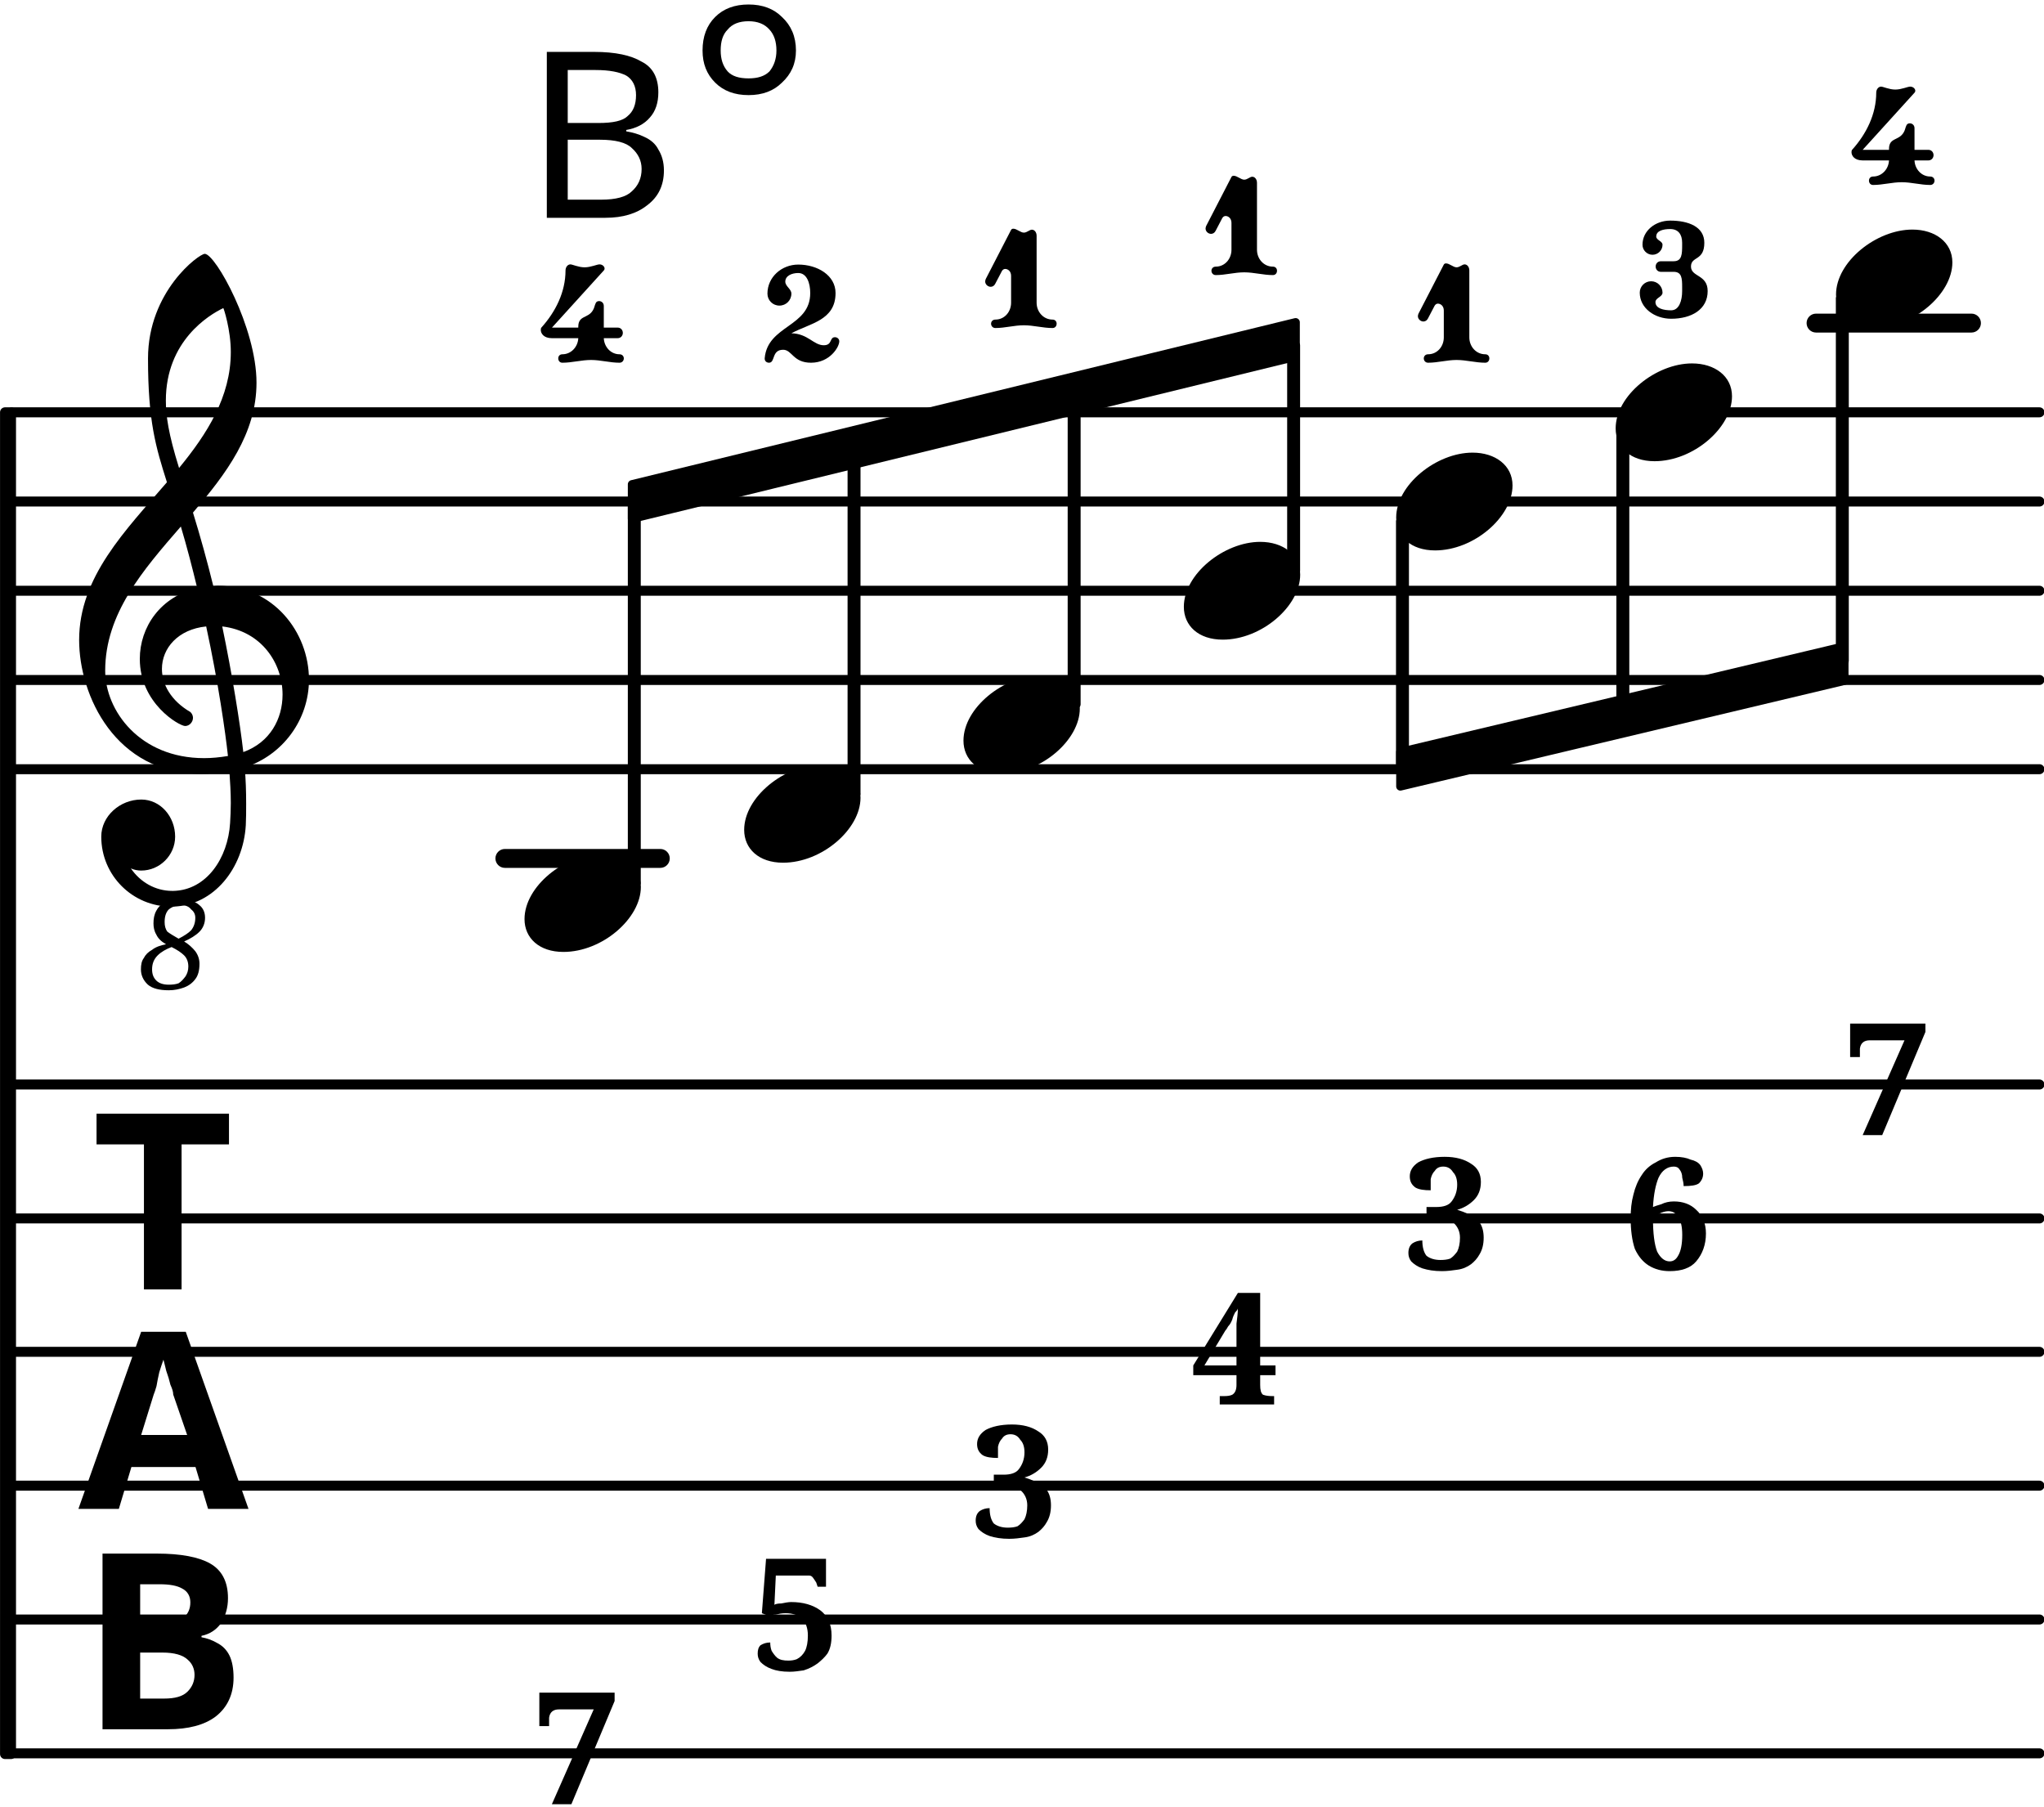
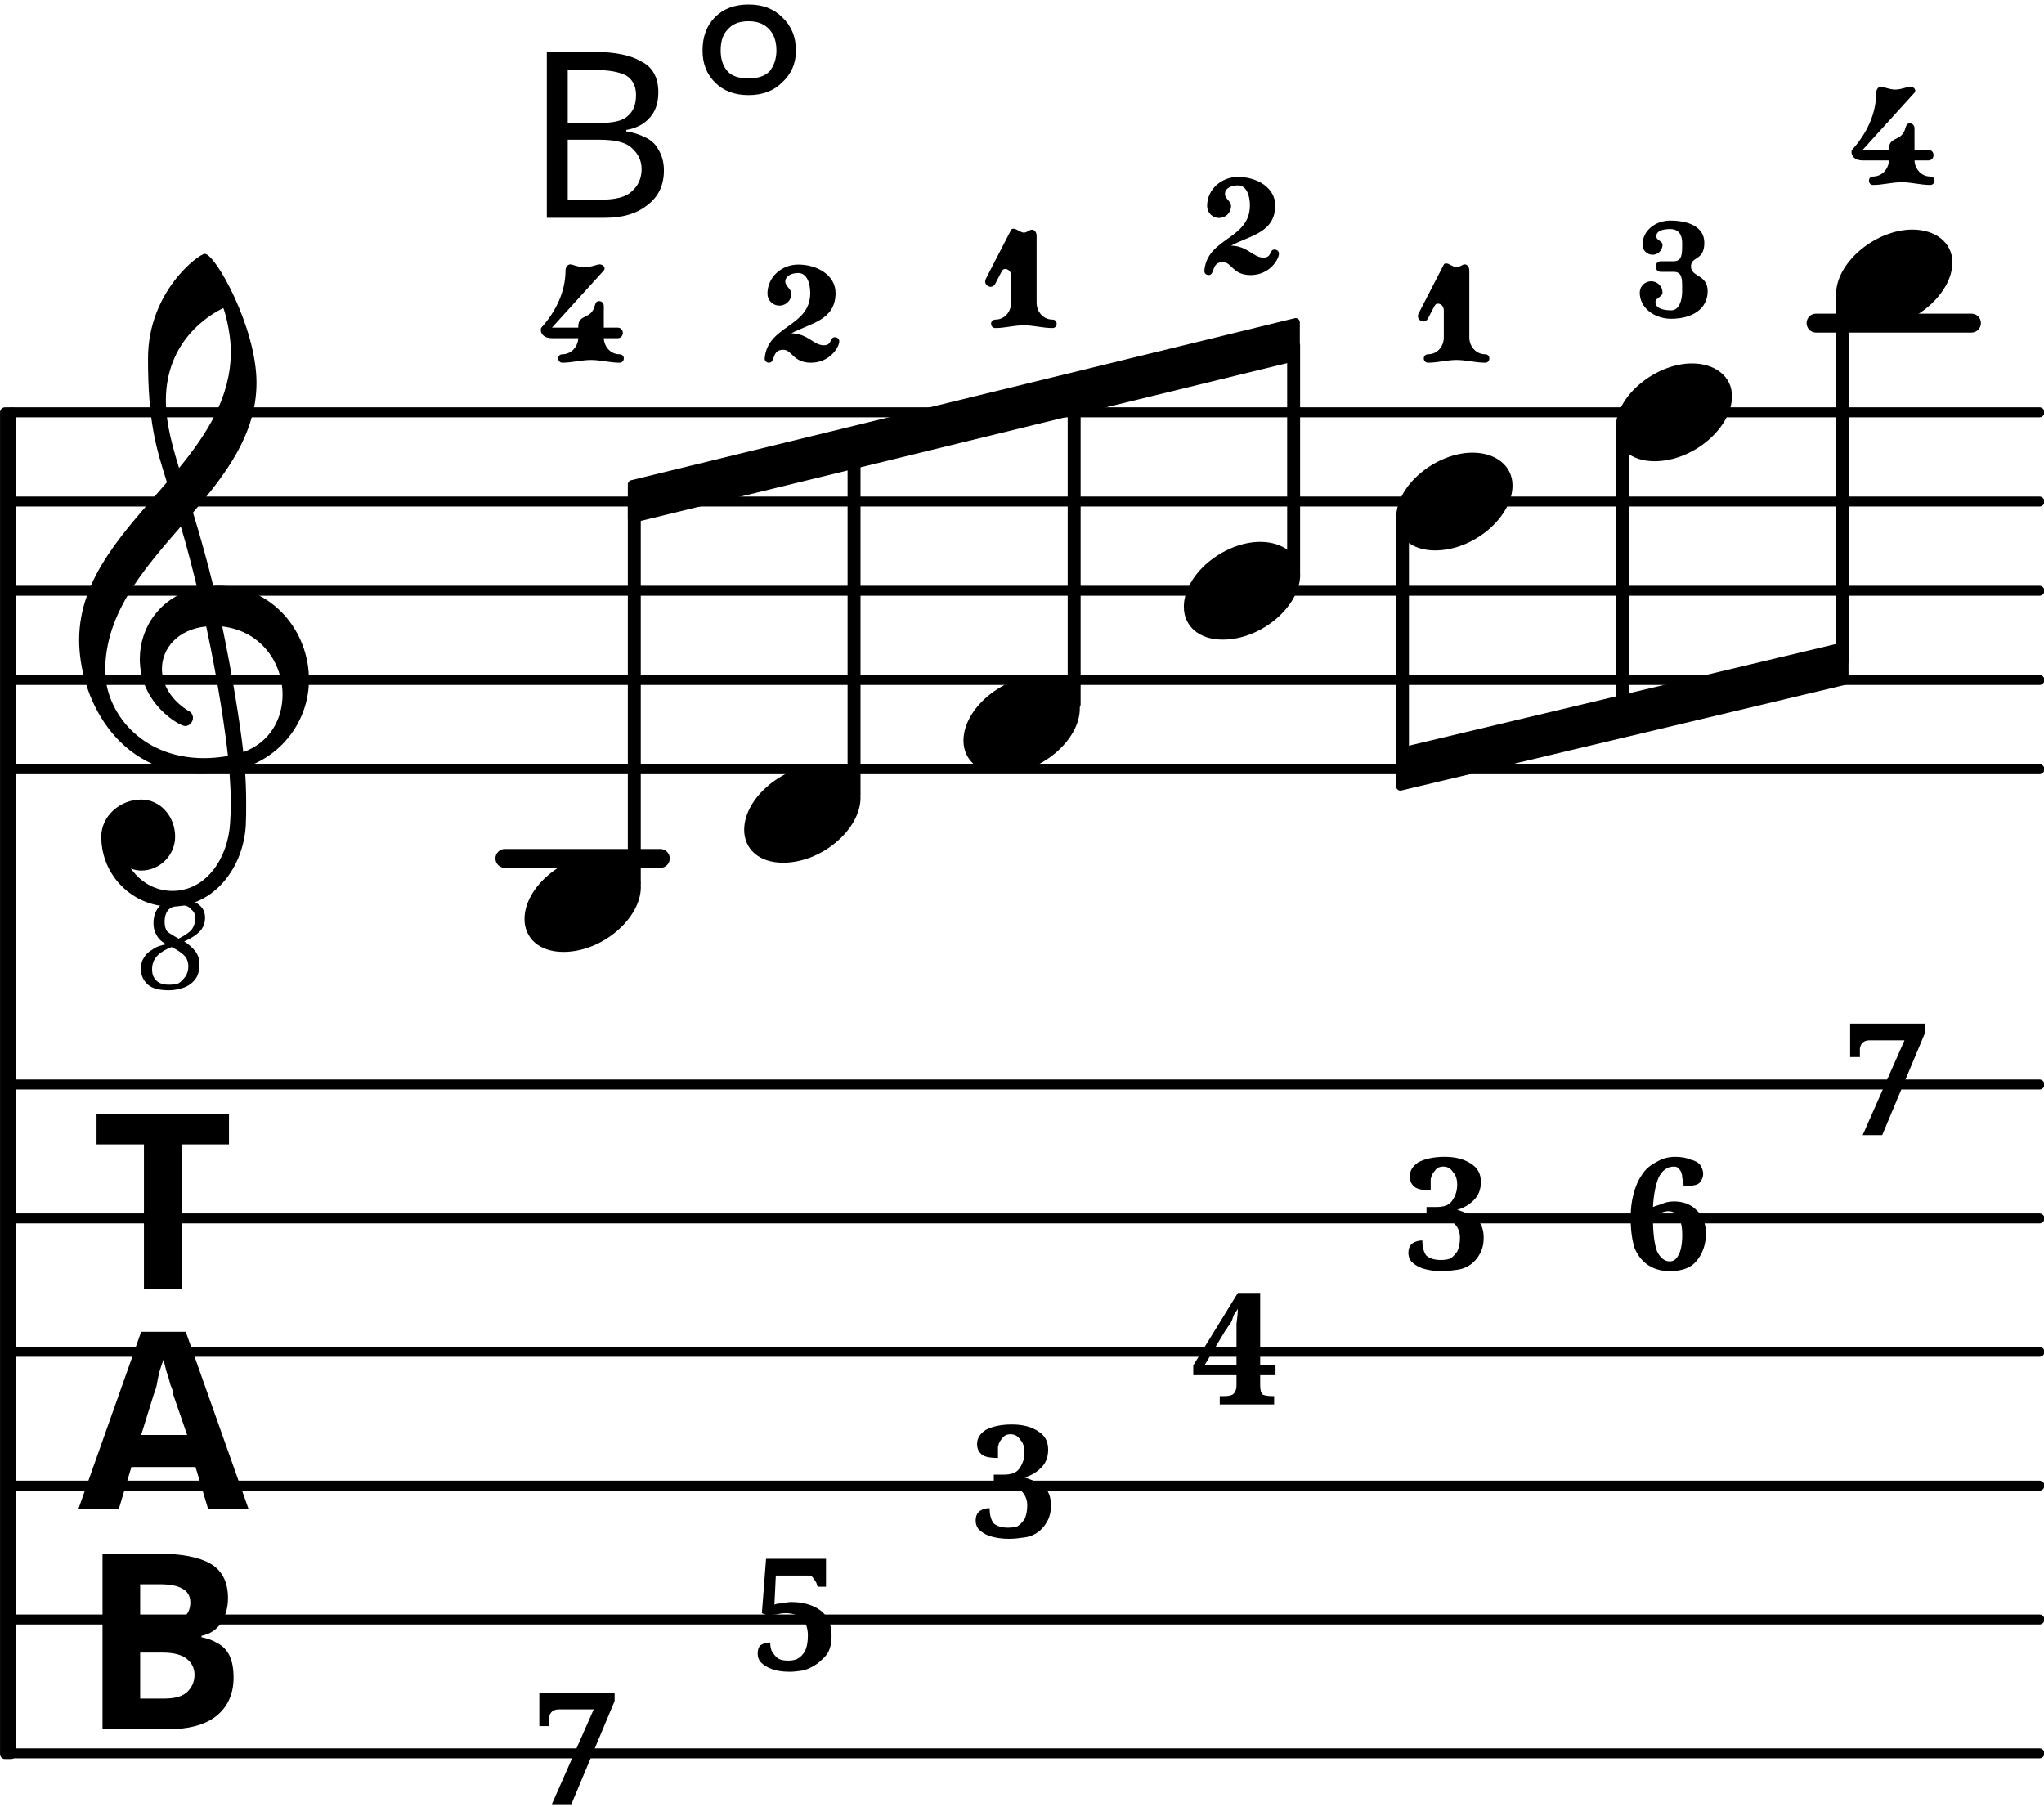
<svg xmlns="http://www.w3.org/2000/svg" preserveAspectRatio="xMidYMid meet" viewBox="-0.079 -4.181 22.91 20.25">
  <g transform="translate(0, -0.5599)">
    <rect x="20.17" y="-0.106" width="1.954" height="0.212" ry="0.106" fill="currentColor" />
  </g>
  <g transform="translate(0, 5.44)">
    <rect x="5.474" y="-0.106" width="1.954" height="0.212" ry="0.106" fill="currentColor" />
  </g>
  <g transform="translate(0, 4.44)">
    <line stroke-linejoin="round" stroke-linecap="round" stroke-width="0.112" stroke="currentColor" x1="0.056" y1="0" x2="22.78" y2="0" />
  </g>
  <g transform="translate(0, 3.44)">
    <line stroke-linejoin="round" stroke-linecap="round" stroke-width="0.112" stroke="currentColor" x1="0.056" y1="0" x2="22.78" y2="0" />
  </g>
  <g transform="translate(0, 2.44)">
    <line stroke-linejoin="round" stroke-linecap="round" stroke-width="0.112" stroke="currentColor" x1="0.056" y1="0" x2="22.78" y2="0" />
  </g>
  <g transform="translate(0, 1.44)">
    <line stroke-linejoin="round" stroke-linecap="round" stroke-width="0.112" stroke="currentColor" x1="0.056" y1="0" x2="22.78" y2="0" />
  </g>
  <g transform="translate(0, 0.4401)">
    <line stroke-linejoin="round" stroke-linecap="round" stroke-width="0.112" stroke="currentColor" x1="0.056" y1="0" x2="22.78" y2="0" />
  </g>
  <g transform="translate(0, 15.47)">
    <line stroke-linejoin="round" stroke-linecap="round" stroke-width="0.112" stroke="currentColor" x1="0.056" y1="0" x2="22.78" y2="0" />
  </g>
  <g transform="translate(0, 13.97)">
    <line stroke-linejoin="round" stroke-linecap="round" stroke-width="0.112" stroke="currentColor" x1="0.056" y1="0" x2="22.78" y2="0" />
  </g>
  <g transform="translate(0, 12.47)">
    <line stroke-linejoin="round" stroke-linecap="round" stroke-width="0.112" stroke="currentColor" x1="0.056" y1="0" x2="22.78" y2="0" />
  </g>
  <g transform="translate(0, 10.97)">
    <line stroke-linejoin="round" stroke-linecap="round" stroke-width="0.112" stroke="currentColor" x1="0.056" y1="0" x2="22.78" y2="0" />
  </g>
  <g transform="translate(0, 9.475)">
    <line stroke-linejoin="round" stroke-linecap="round" stroke-width="0.112" stroke="currentColor" x1="0.056" y1="0" x2="22.78" y2="0" />
  </g>
  <g transform="translate(0, 7.974)">
    <line stroke-linejoin="round" stroke-linecap="round" stroke-width="0.112" stroke="currentColor" x1="0.056" y1="0" x2="22.78" y2="0" />
  </g>
  <g transform="translate(15.57, 4.44)">
    <polygon stroke-linejoin="round" stroke-linecap="round" stroke-width="0.094" fill="currentColor" stroke="currentColor" points="5.023 -1.377 5.023 -0.991 0.047 0.193 0.047 -0.193" />
  </g>
  <g transform="translate(6.958, 1.44)">
    <polygon stroke-linejoin="round" stroke-linecap="round" stroke-width="0.094" fill="currentColor" stroke="currentColor" points="7.485 -2.009 7.485 -1.623 0.047 0.193 0.047 -0.193" />
  </g>
  <g transform="translate(5.8, -1.74)">
    <text font-family="sans" font-size="2.616" text-anchor="start" fill="currentColor">
      <tspan>B</tspan>
    </text>
  </g>
  <g transform="translate(7.608, -1.74)">
    <text font-family="sans" font-size="3.296" text-anchor="start" fill="currentColor">
      <tspan>°</tspan>
    </text>
  </g>
  <g transform="translate(5.8, 5.94)">
    <path transform="scale(0.004, -0.004)" d="M0 -45c0 92 113 182 214 182c64 0 112 -36 112 -92c0 -88 -108 -182 -217 -182c-68 0 -109 39 -109 92z" fill="currentColor" />
  </g>
  <g transform="translate(5.989, -0.1157)">
    <path transform="scale(0.0022, -0.0022)" d="M148 501c10 0 41 -15 72 -15c32 0 63 15 76 15c15 0 26 -11 26 -21c0 -4 -1 -7 -4 -10l-264 -291h134v4c0 60 50 41 75 85c7 11 8 24 14 36c3 7 10 10 17 10c11 0 24 -8 24 -25v-110h70c18 0 27 -14 27 -27s-9 -27 -27 -27h-70c2 -45 36 -82 80 -82c14 0 22 -10 22 -21 s-8 -22 -22 -22c-49 0 -96 14 -145 14s-97 -14 -146 -14c-14 0 -21 11 -21 22s7 21 21 21c44 0 79 37 81 82h-134c-43 0 -57 25 -57 42c0 5 1 10 3 12c73 81 123 182 123 291c0 17 11 31 25 31z" fill="currentColor" />
  </g>
  <g transform="translate(0.8, 3.44)">
    <path transform="scale(0.004, -0.004)" d="M265 -635h-5c-108 0 -196 87 -196 196c0 58 53 104 112 104c54 0 95 -48 95 -104c0 -52 -43 -95 -95 -95c-10 0 -20 2 -29 6c26 -38 68 -63 116 -63h3zM403 150c28 -135 50 -272 59 -352c75 27 110 93 110 161c0 88 -59 178 -169 191zM75 26c0 -112 97 -245 277 -245 c21 0 43 2 67 6c-7 65 -27 206 -61 363c-79 -8 -124 -61 -124 -119c0 -43 25 -89 80 -121c5 -5 7 -11 7 -16c0 -12 -10 -23 -22 -23c-16 0 -127 63 -127 188c0 89 58 175 161 198c-14 58 -29 116 -46 173c-106 -122 -212 -244 -212 -404zM354 1194c30 0 145 -207 145 -361 c0 -143 -85 -255 -178 -364c21 -68 40 -137 57 -206c4 0 8 1 12 1c156 0 256 -130 256 -263c0 -113 -74 -212 -180 -246c3 -34 4 -68 4 -102c0 -20 0 -40 -1 -60c-7 -120 -89 -225 -204 -228l1 44c93 2 153 92 159 190c1 19 2 37 2 56c0 30 -2 60 -4 90 c-28 -5 -54 -8 -79 -8c-240 0 -342 219 -342 375c0 177 130 307 246 442c-31 98 -53 170 -53 347c0 188 143 293 159 293zM427 919c0 62 -20 123 -21 123c-40 -19 -161 -92 -161 -259c0 -42 7 -93 37 -189c78 95 145 199 145 325z" fill="currentColor" />
  </g>
  <g transform="translate(1.485, 6.902)">
    <text font-family="serif" font-style="italic" font-size="1.386" text-anchor="start" fill="currentColor">
      <tspan>8</tspan>
    </text>
  </g>
  <g transform="translate(5.888, 16.04)">
    <text font-family="serif" font-weight="bold" font-size="1.746" text-anchor="start" fill="currentColor">
      <tspan>7</tspan>
    </text>
  </g>
  <g transform="translate(0.9406, 10.27)">
    <text font-family="sans" font-weight="bold" font-size="2.772" text-anchor="start" fill="currentColor">
      <tspan>T</tspan>
    </text>
  </g>
  <g transform="translate(0.8, 12.73)">
    <text font-family="sans" font-weight="bold" font-size="2.772" text-anchor="start" fill="currentColor">
      <tspan>A</tspan>
    </text>
  </g>
  <g transform="translate(0.8201, 15.2)">
    <text font-family="sans" font-weight="bold" font-size="2.772" text-anchor="start" fill="currentColor">
      <tspan>B</tspan>
    </text>
  </g>
  <g transform="translate(7.03, 2.44)">
    <rect x="-0.072" y="-1.018" width="0.145" height="4.338" ry="0.047" fill="currentColor" />
  </g>
  <g transform="translate(8.262, 4.94)">
    <path transform="scale(0.004, -0.004)" d="M0 -45c0 92 113 182 214 182c64 0 112 -36 112 -92c0 -88 -108 -182 -217 -182c-68 0 -109 39 -109 92z" fill="currentColor" />
  </g>
  <g transform="translate(8.492, -0.1157)">
    <path transform="scale(0.0022, -0.0022)" d="M94 66c-60 0 -39 -66 -72 -66c-11 0 -22 7 -22 21v2c15 169 232 158 232 332c0 50 -17 102 -61 102c-33 0 -66 -14 -66 -44c0 -24 31 -37 31 -61c0 -34 -27 -61 -61 -61s-61 27 -61 61c0 84 72 148 157 148c98 0 190 -55 190 -145c0 -140 -131 -154 -225 -205 c85 -2 113 -61 165 -61c45 0 28 41 57 41c11 0 22 -8 22 -21c0 -29 -48 -109 -144 -109c-92 0 -96 66 -142 66z" fill="currentColor" />
  </g>
  <g transform="translate(8.351, 14.54)">
    <text font-family="serif" font-weight="bold" font-size="1.746" text-anchor="start" fill="currentColor">
      <tspan>5</tspan>
    </text>
  </g>
  <g transform="translate(9.493, 2.44)">
    <rect x="-0.072" y="-1.611" width="0.145" height="3.932" ry="0.047" fill="currentColor" />
  </g>
  <g transform="translate(10.72, 3.94)">
    <path transform="scale(0.004, -0.004)" d="M0 -45c0 92 113 182 214 182c64 0 112 -36 112 -92c0 -88 -108 -182 -217 -182c-68 0 -109 39 -109 92z" fill="currentColor" />
  </g>
  <g transform="translate(10.97, -0.5046)">
    <path transform="scale(0.0022, -0.0022)" d="M194 486c16 0 29 15 41 15c13 0 24 -13 24 -31v-341c0 -47 35 -86 81 -86c14 0 21 -10 21 -21s-7 -22 -21 -22c-49 0 -97 14 -146 14s-96 -14 -145 -14c-14 0 -22 11 -22 22s8 21 22 21c46 0 80 39 80 86v137c0 23 -16 35 -30 35c-7 0 -13 -4 -17 -11l-34 -65 c-5 -10 -14 -15 -23 -15c-14 0 -28 12 -28 27c0 4 1 8 3 13l129 250c2 4 7 6 11 6c18 0 37 -20 54 -20z" fill="currentColor" />
  </g>
  <g transform="translate(10.81, 13.05)">
    <text font-family="serif" font-weight="bold" font-size="1.746" text-anchor="start" fill="currentColor">
      <tspan>3</tspan>
    </text>
  </g>
  <g transform="translate(11.96, 2.44)">
    <rect x="-0.072" y="-2.205" width="0.145" height="3.525" ry="0.047" fill="currentColor" />
  </g>
  <g transform="translate(13.19, 2.44)">
    <path transform="scale(0.004, -0.004)" d="M0 -45c0 92 113 182 214 182c64 0 112 -36 112 -92c0 -88 -108 -182 -217 -182c-68 0 -109 39 -109 92z" fill="currentColor" />
  </g>
-   <g transform="translate(13.44, -1.098)">
-     <path transform="scale(0.0022, -0.0022)" d="M194 486c16 0 29 15 41 15c13 0 24 -13 24 -31v-341c0 -47 35 -86 81 -86c14 0 21 -10 21 -21s-7 -22 -21 -22c-49 0 -97 14 -146 14s-96 -14 -145 -14c-14 0 -22 11 -22 22s8 21 22 21c46 0 80 39 80 86v137c0 23 -16 35 -30 35c-7 0 -13 -4 -17 -11l-34 -65 c-5 -10 -14 -15 -23 -15c-14 0 -28 12 -28 27c0 4 1 8 3 13l129 250c2 4 7 6 11 6c18 0 37 -20 54 -20z" fill="currentColor" />
+   <g transform="translate(13.42, -1.098)">
+     <path transform="scale(0.0022, -0.0022)" d="M94 66c-60 0 -39 -66 -72 -66c-11 0 -22 7 -22 21v2c15 169 232 158 232 332c0 50 -17 102 -61 102c-33 0 -66 -14 -66 -44c0 -24 31 -37 31 -61c0 -34 -27 -61 -61 -61s-61 27 -61 61c0 84 72 148 157 148c98 0 190 -55 190 -145c0 -140 -131 -154 -225 -205 c85 -2 113 -61 165 -61c45 0 28 41 57 41c11 0 22 -8 22 -21c0 -29 -48 -109 -144 -109c-92 0 -96 66 -142 66z" fill="currentColor" />
  </g>
  <g transform="translate(13.28, 11.56)">
    <text font-family="serif" font-weight="bold" font-size="1.746" text-anchor="start" fill="currentColor">
      <tspan>4</tspan>
    </text>
  </g>
  <g transform="translate(14.42, 2.44)">
    <rect x="-0.072" y="-2.798" width="0.145" height="2.619" ry="0.047" fill="currentColor" />
  </g>
  <g transform="translate(-0.0786, 7.957)">
    <rect x="0" y="-7.573" width="0.179" height="15.15" ry="0.056" fill="currentColor" />
  </g>
  <g transform="translate(15.57, 1.44)">
    <path transform="scale(0.004, -0.004)" d="M0 -45c0 92 113 182 214 182c64 0 112 -36 112 -92c0 -88 -108 -182 -217 -182c-68 0 -109 39 -109 92z" fill="currentColor" />
  </g>
  <g transform="translate(15.82, -0.1157)">
    <path transform="scale(0.0022, -0.0022)" d="M194 486c16 0 29 15 41 15c13 0 24 -13 24 -31v-341c0 -47 35 -86 81 -86c14 0 21 -10 21 -21s-7 -22 -21 -22c-49 0 -97 14 -146 14s-96 -14 -145 -14c-14 0 -22 11 -22 22s8 21 22 21c46 0 80 39 80 86v137c0 23 -16 35 -30 35c-7 0 -13 -4 -17 -11l-34 -65 c-5 -10 -14 -15 -23 -15c-14 0 -28 12 -28 27c0 4 1 8 3 13l129 250c2 4 7 6 11 6c18 0 37 -20 54 -20z" fill="currentColor" />
  </g>
  <g transform="translate(15.66, 10.05)">
    <text font-family="serif" font-weight="bold" font-size="1.746" text-anchor="start" fill="currentColor">
      <tspan>3</tspan>
    </text>
  </g>
  <g transform="translate(15.64, 2.44)">
    <rect x="-0.072" y="-0.821" width="0.145" height="2.804" ry="0.047" fill="currentColor" />
  </g>
  <g transform="translate(18.03, 0.4401)">
    <path transform="scale(0.004, -0.004)" d="M0 -45c0 92 113 182 214 182c64 0 112 -36 112 -92c0 -88 -108 -182 -217 -182c-68 0 -109 39 -109 92z" fill="currentColor" />
  </g>
  <g transform="translate(18.3, -0.6085)">
    <path transform="scale(0.0022, -0.0022)" d="M261 266c0 -54 85 -40 85 -125c0 -94 -83 -141 -186 -141c-84 0 -160 54 -160 133c0 32 26 58 58 58s58 -26 58 -58c0 -22 -36 -26 -36 -48c0 -33 42 -42 80 -42c41 0 56 50 56 98v21c0 44 -2 77 -43 77h-65c-18 0 -27 14 -27 27s9 27 27 27h65c42 0 43 36 43 83v11 c0 43 -20 70 -61 70c-34 0 -71 -8 -71 -38c0 -19 32 -23 32 -42c0 -28 -23 -51 -51 -51s-51 23 -51 51c0 72 66 123 141 123c93 0 174 -31 174 -113c0 -94 -68 -67 -68 -121z" fill="currentColor" />
  </g>
  <g transform="translate(18.12, 10.05)">
    <text font-family="serif" font-weight="bold" font-size="1.746" text-anchor="start" fill="currentColor">
      <tspan>6</tspan>
    </text>
  </g>
  <g transform="translate(18.11, 2.44)">
    <rect x="-0.072" y="-1.821" width="0.145" height="3.229" ry="0.047" fill="currentColor" />
  </g>
  <g transform="translate(20.5, -1.06)">
    <path transform="scale(0.004, -0.004)" d="M0 -45c0 92 113 182 214 182c64 0 112 -36 112 -92c0 -88 -108 -182 -217 -182c-68 0 -109 39 -109 92z" fill="currentColor" />
  </g>
  <g transform="translate(20.68, -2.108)">
    <path transform="scale(0.0022, -0.0022)" d="M148 501c10 0 41 -15 72 -15c32 0 63 15 76 15c15 0 26 -11 26 -21c0 -4 -1 -7 -4 -10l-264 -291h134v4c0 60 50 41 75 85c7 11 8 24 14 36c3 7 10 10 17 10c11 0 24 -8 24 -25v-110h70c18 0 27 -14 27 -27s-9 -27 -27 -27h-70c2 -45 36 -82 80 -82c14 0 22 -10 22 -21 s-8 -22 -22 -22c-49 0 -96 14 -145 14s-97 -14 -146 -14c-14 0 -21 11 -21 22s7 21 21 21c44 0 79 37 81 82h-134c-43 0 -57 25 -57 42c0 5 1 10 3 12c73 81 123 182 123 291c0 17 11 31 25 31z" fill="currentColor" />
  </g>
  <g transform="translate(20.58, 8.541)">
    <text font-family="serif" font-weight="bold" font-size="1.746" text-anchor="start" fill="currentColor">
      <tspan>7</tspan>
    </text>
  </g>
  <g transform="translate(20.57, 2.44)">
    <rect x="-0.072" y="-3.321" width="0.145" height="4.153" ry="0.047" fill="currentColor" />
  </g>
</svg>
